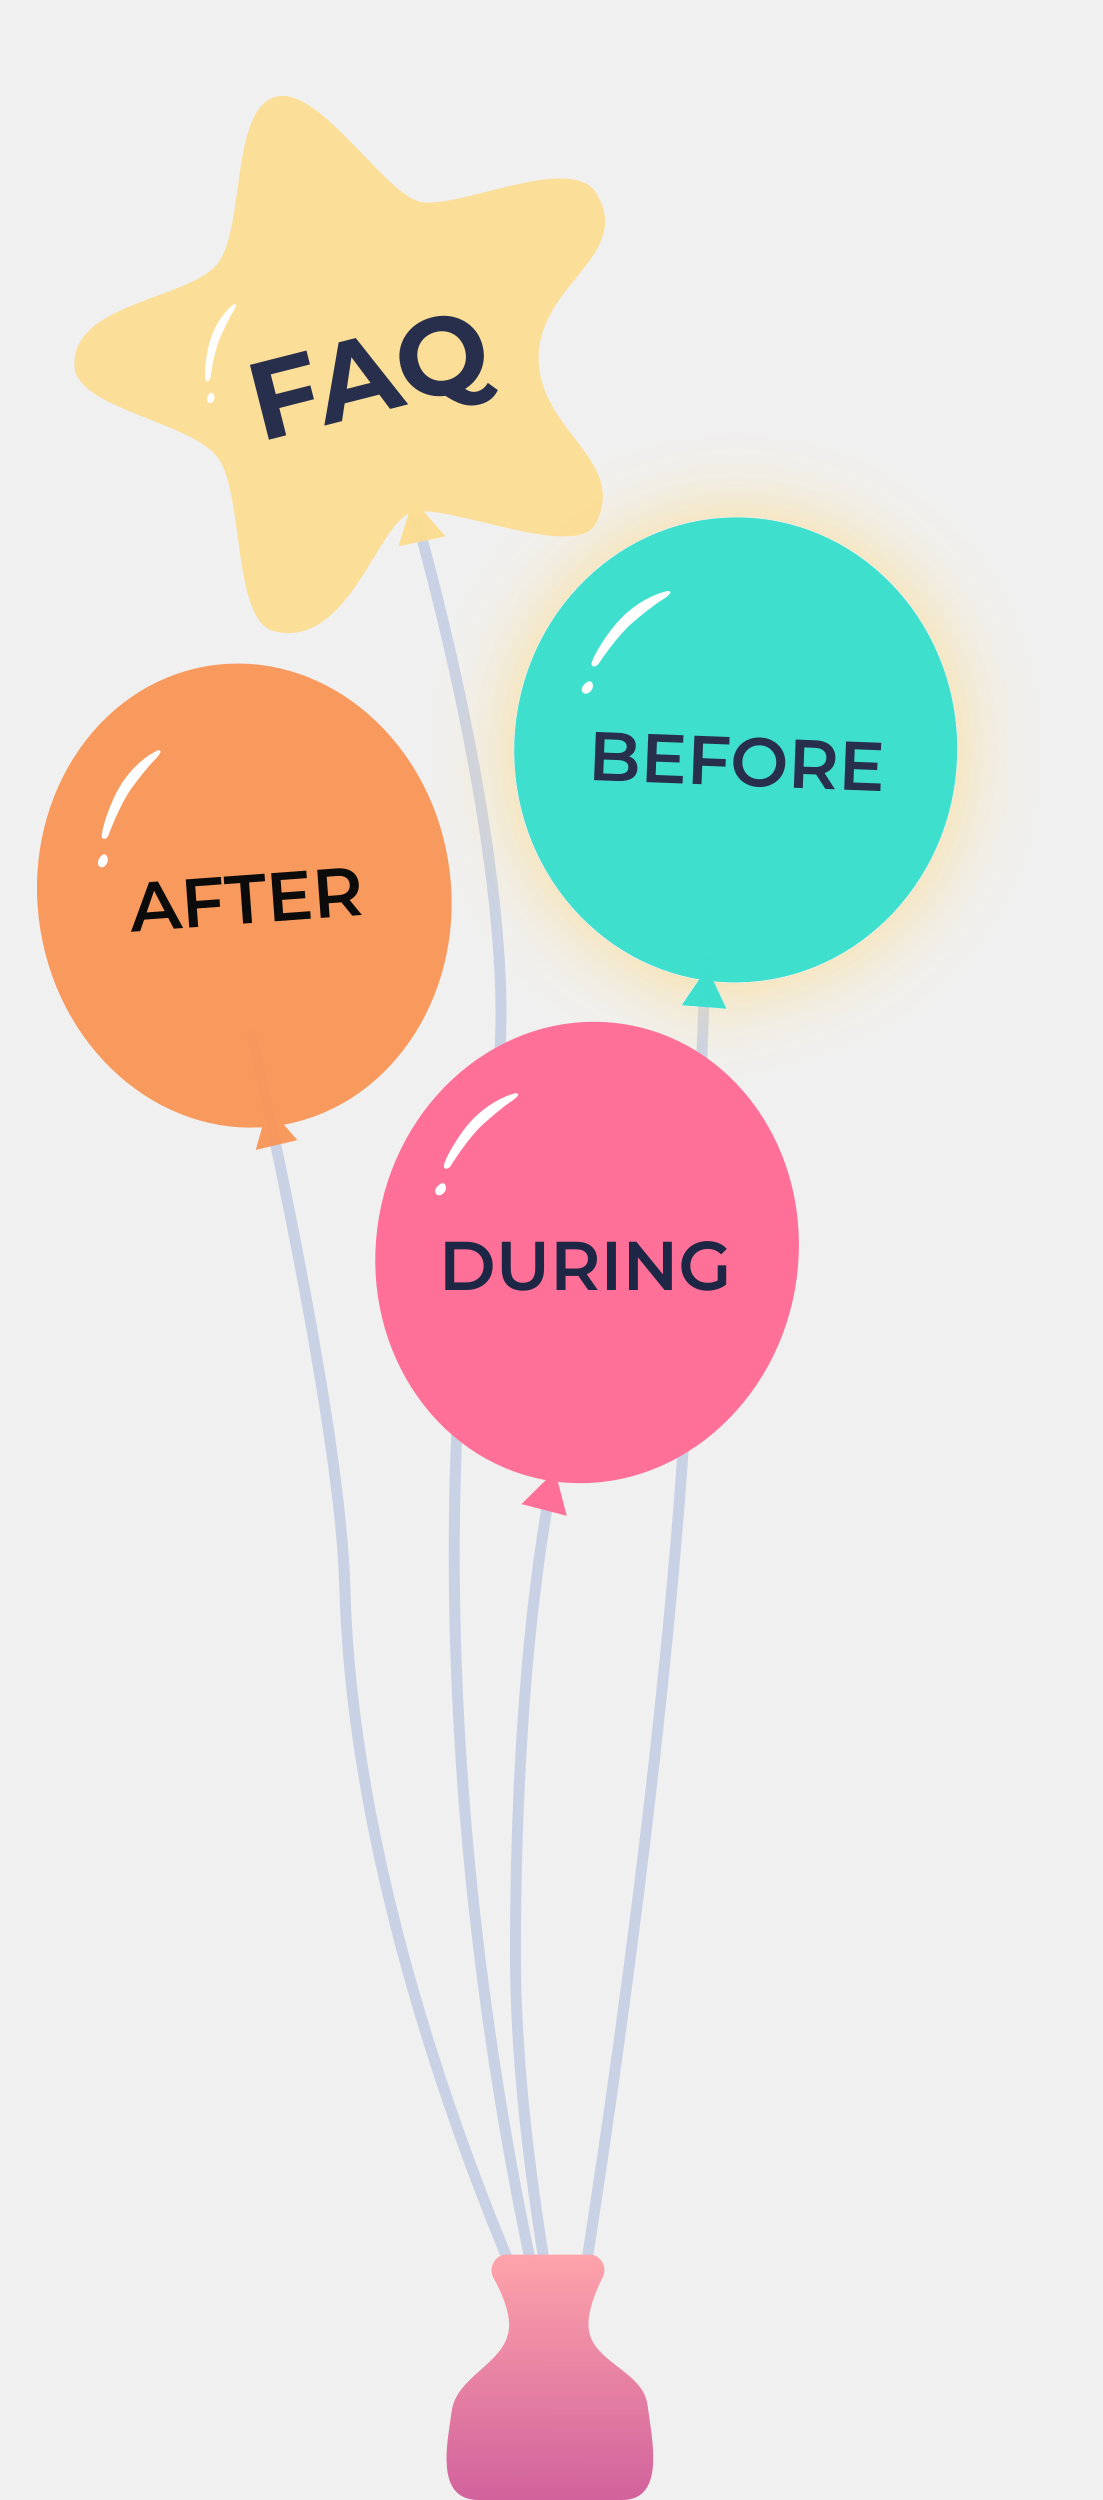
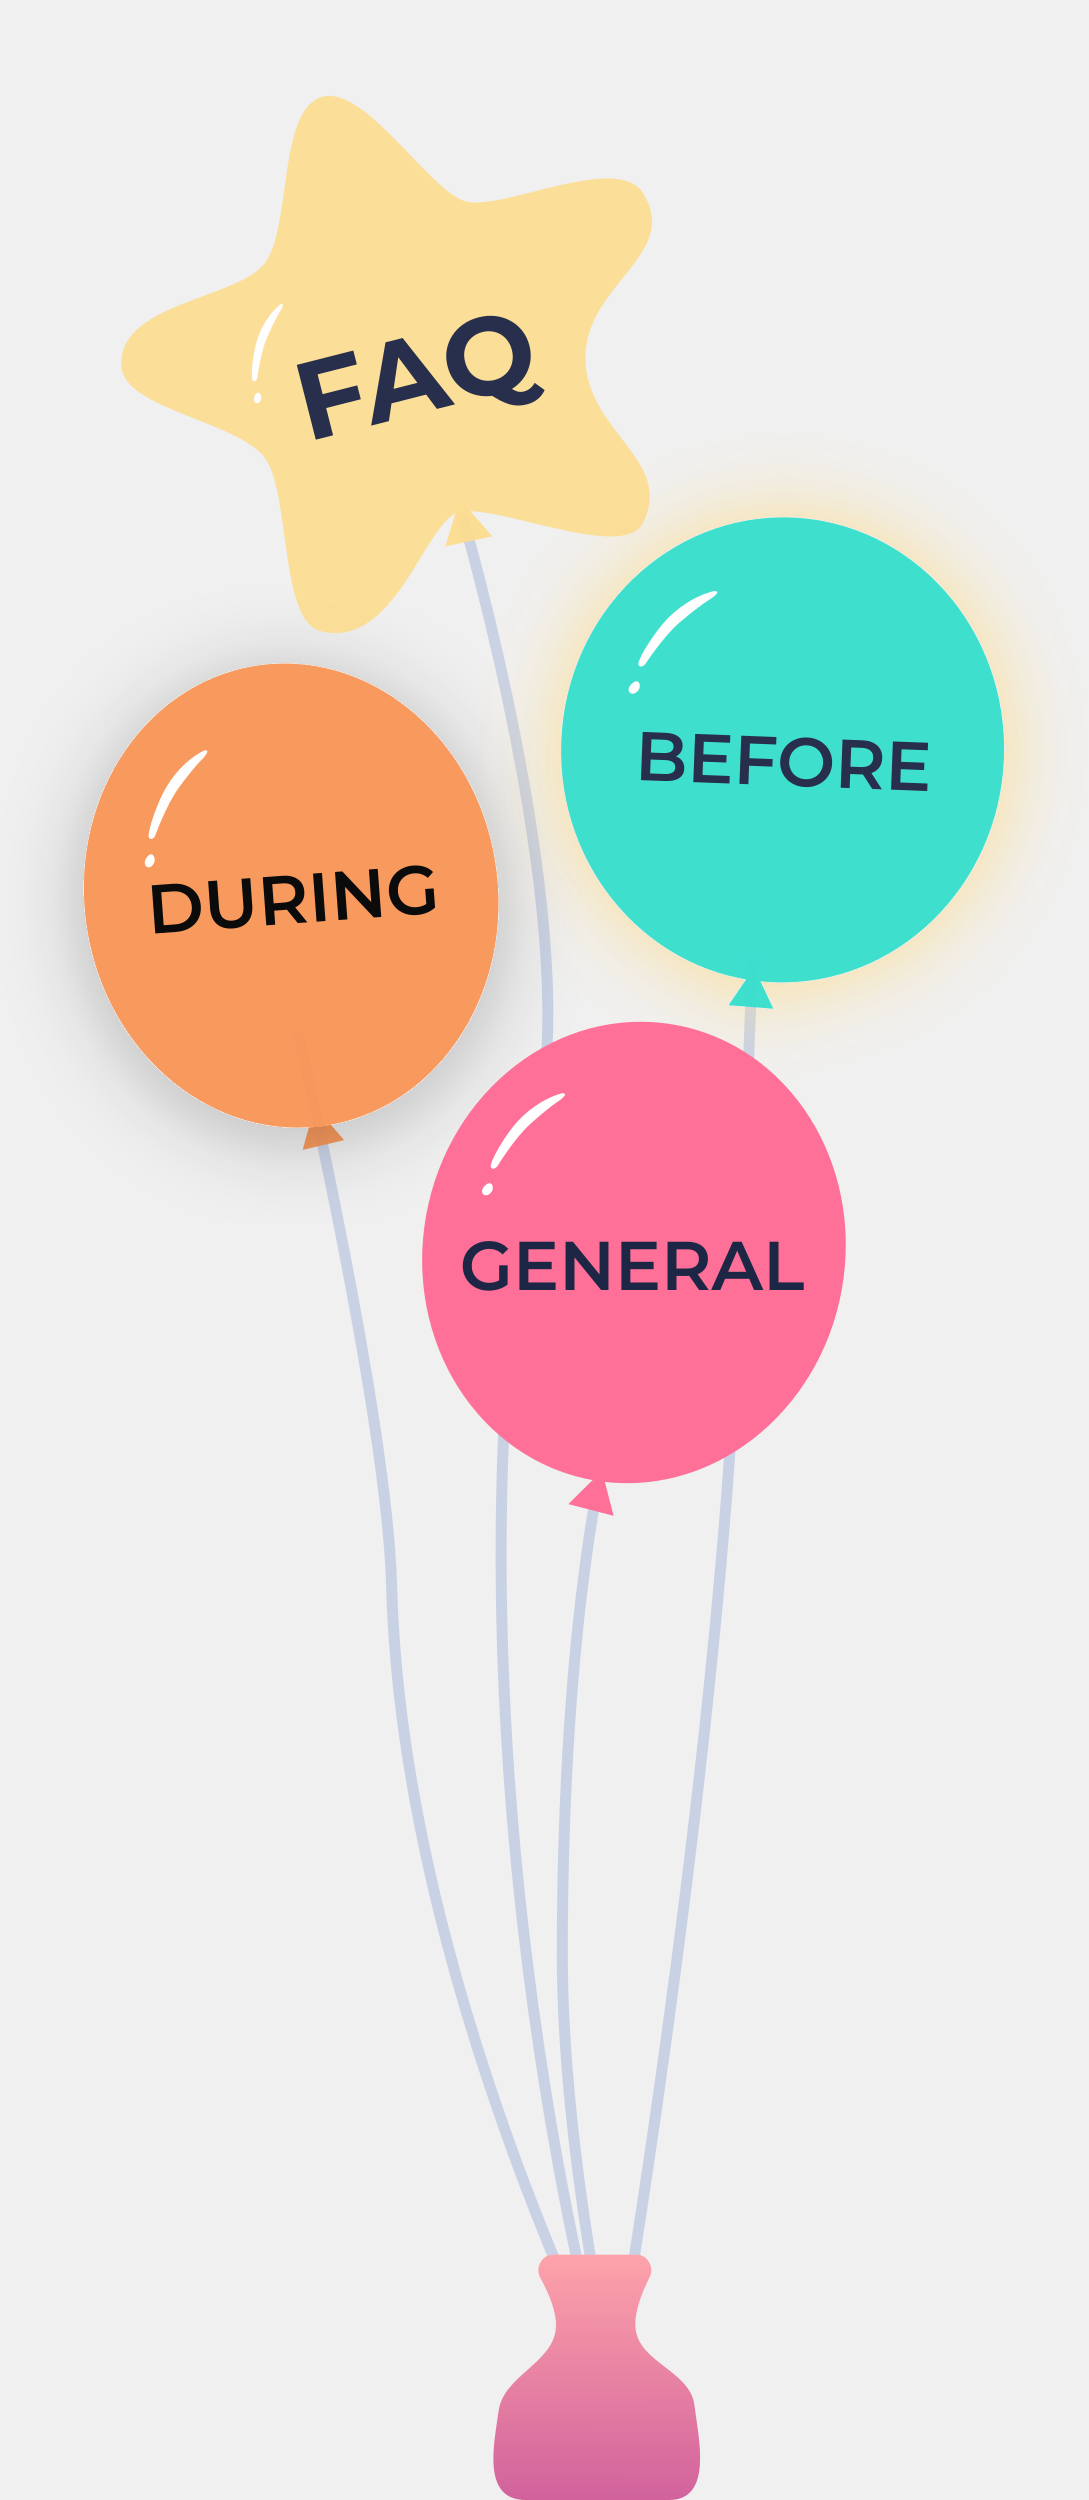
- <svg xmlns="http://www.w3.org/2000/svg" width="400" height="907" viewBox="0 0 400 907" fill="none">
-   <path d="M203.5 522.002C203.5 522.002 187 583.123 187 709.223C187 781.212 206 866.002 206 866.002" stroke="#C9D2E5" stroke-width="4" />
-   <path d="M91 374.003C91 374.003 123.466 514.148 125.081 575.406C128.817 717.148 205.788 867.522 205.788 867.522" stroke="#C9D2E5" stroke-width="4" />
-   <path d="M256 346.503C256 346.503 251.338 481.979 246.77 540.921C234.602 697.903 205.44 866.308 205.44 866.308" stroke="#C9D2E5" stroke-width="4" />
-   <path d="M151 188C151 188 192.529 330.145 179.081 401.065C137.081 622.558 201.081 857.08 201.081 857.08" stroke="#C9D2E5" stroke-width="4" />
+ <svg xmlns="http://www.w3.org/2000/svg" width="395" height="907" viewBox="0 0 395 907" fill="none">
+   <path d="M220.5 522.002C220.5 522.002 204 583.123 204 709.223C204 781.212 223 866.002 223 866.002" stroke="#C9D2E5" stroke-width="4" />
+   <path d="M108 374.003C108 374.003 140.466 514.148 142.081 575.406C145.817 717.148 222.788 867.522 222.788 867.522" stroke="#C9D2E5" stroke-width="4" />
+   <path d="M273 346.503C273 346.503 268.339 481.979 263.77 540.921C251.602 697.903 222.44 866.308 222.44 866.308" stroke="#C9D2E5" stroke-width="4" />
+   <path d="M168 188C168 188 209.529 330.145 196.081 401.065C154.081 622.558 218.081 857.08 218.081 857.08" stroke="#C9D2E5" stroke-width="4" />
  <g opacity="0.95">
-     <path d="M97.186 401.408L107.884 413.629L92.8 417.177L97.186 401.408Z" fill="#F99557" />
-     <ellipse rx="75.03" ry="84.338" transform="matrix(0.985818 -0.167815 0.161617 0.986853 88.6407 324.921)" fill="#F99557" />
-     <path d="M47.519 338.058L54.098 320.031L57.29 319.798L66.444 336.676L63.053 336.923L55.147 321.684L56.443 321.589L50.86 337.814L47.519 338.058ZM50.84 333.755L51.526 331.148L60.951 330.459L62.01 332.939L50.84 333.755ZM70.942 326.872L79.644 326.236L79.844 328.979L71.142 329.614L70.942 326.872ZM71.905 336.277L68.663 336.513L67.388 319.06L80.13 318.129L80.328 320.847L70.828 321.541L71.905 336.277ZM88.201 335.086L87.127 320.375L81.342 320.798L81.142 318.055L95.953 316.973L96.153 319.716L90.368 320.139L91.443 334.849L88.201 335.086ZM101.907 323.833L110.584 323.199L110.779 325.867L102.102 326.501L101.907 323.833ZM102.703 331.295L112.552 330.575L112.75 333.293L99.66 334.249L98.385 316.796L111.126 315.865L111.325 318.583L101.825 319.277L102.703 331.295ZM116.364 333.029L115.089 315.576L122.269 315.051C123.815 314.938 125.155 315.091 126.289 315.509C127.439 315.927 128.347 316.579 129.013 317.466C129.68 318.353 130.06 319.437 130.153 320.717C130.247 321.997 130.028 323.124 129.498 324.098C128.966 325.056 128.162 325.825 127.084 326.405C126.023 326.968 124.719 327.305 123.173 327.418L117.787 327.811L119.126 326.235L119.605 332.792L116.364 333.029ZM127.783 332.195L122.907 326.184L126.373 325.931L131.274 331.94L127.783 332.195ZM119.151 326.584L117.592 325.144L122.828 324.761C124.258 324.657 125.308 324.271 125.977 323.604C126.664 322.935 126.967 322.052 126.887 320.955C126.806 319.842 126.377 319.012 125.602 318.467C124.844 317.921 123.75 317.7 122.32 317.805L117.084 318.187L118.414 316.486L119.151 326.584Z" fill="black" />
-     <path d="M47.809 285.875C43.356 291.959 39.276 303.244 39.276 303.244C39.276 303.244 37.936 305.561 36.937 303.666C36.618 300.895 40.296 290.604 43.457 285.363C47.578 278.529 52.89 274.294 57.12 272.258C60.044 271.73 56.281 275.523 56.281 275.523C56.281 275.523 53.688 277.844 47.809 285.875Z" fill="white" />
-     <path d="M38.934 310.916C39.395 312.13 38.986 313.343 38.02 314.236C37.355 314.862 36.105 314.923 35.644 313.708C35.182 312.494 36.133 311.062 36.95 310.274C37.564 309.794 38.473 309.701 38.934 310.916Z" fill="white" />
+     <path d="M114.186 401.408L124.884 413.629L109.8 417.177L114.186 401.408Z" fill="#F99557" />
+     <g filter="url(#filter0_d_1072_187)">
+       <ellipse cx="75.03" cy="84.338" rx="75.03" ry="84.338" transform="matrix(0.985818 -0.167815 0.161617 0.986853 18.0444 254.282)" fill="#F99557" />
+     </g>
+     <path d="M56.335 338.656L55.06 321.202L62.69 320.645C64.585 320.507 66.274 320.751 67.757 321.378C69.24 322.005 70.427 322.937 71.32 324.176C72.213 325.414 72.723 326.914 72.852 328.676C72.979 330.421 72.692 331.98 71.99 333.351C71.287 334.706 70.247 335.801 68.871 336.637C67.495 337.473 65.86 337.96 63.965 338.098L56.335 338.656ZM59.376 335.676L63.615 335.367C64.928 335.271 66.04 334.939 66.951 334.371C67.879 333.802 68.567 333.05 69.017 332.114C69.484 331.178 69.673 330.111 69.586 328.915C69.497 327.701 69.154 326.673 68.558 325.831C67.977 324.971 67.187 324.327 66.186 323.899C65.202 323.469 64.054 323.303 62.74 323.399L58.502 323.708L59.376 335.676ZM84.458 336.852C82.064 337.027 80.137 336.491 78.675 335.244C77.23 333.996 76.415 332.1 76.229 329.557L75.51 319.709L78.751 319.472L79.462 329.196C79.593 330.991 80.07 332.268 80.894 333.027C81.735 333.784 82.862 334.111 84.275 334.008C85.688 333.905 86.747 333.418 87.452 332.548C88.157 331.677 88.444 330.344 88.313 328.549L87.603 318.825L90.794 318.592L91.514 328.441C91.699 330.984 91.16 332.979 89.895 334.425C88.647 335.869 86.835 336.679 84.458 336.852ZM96.609 335.714L95.334 318.26L102.515 317.736C104.06 317.623 105.4 317.776 106.534 318.194C107.684 318.612 108.592 319.264 109.258 320.151C109.925 321.038 110.305 322.122 110.398 323.402C110.492 324.682 110.273 325.809 109.743 326.783C109.211 327.741 108.407 328.51 107.33 329.09C106.268 329.652 104.964 329.99 103.418 330.103L98.032 330.496L99.371 328.92L99.85 335.477L96.609 335.714ZM108.028 334.88L103.152 328.869L106.618 328.616L111.519 334.625L108.028 334.88ZM99.397 329.269L97.837 327.828L103.073 327.446C104.503 327.342 105.553 326.956 106.222 326.288C106.909 325.62 107.212 324.737 107.132 323.64C107.051 322.526 106.622 321.697 105.847 321.152C105.089 320.606 103.995 320.385 102.565 320.49L97.329 320.872L98.659 319.171L99.397 329.269ZM114.846 334.382L113.571 316.928L116.813 316.691L118.088 334.145L114.846 334.382ZM122.808 333.8L121.533 316.347L124.201 316.152L136.129 328.791L134.807 328.888L133.826 315.449L137.042 315.214L138.317 332.667L135.649 332.862L123.722 320.222L125.043 320.126L126.025 333.565L122.808 333.8ZM151.165 331.979C149.802 332.079 148.531 331.955 147.353 331.606C146.19 331.24 145.155 330.689 144.249 329.953C143.342 329.2 142.616 328.292 142.07 327.229C141.525 326.166 141.204 324.986 141.11 323.69C141.015 322.393 141.16 321.18 141.546 320.048C141.931 318.917 142.518 317.922 143.308 317.062C144.113 316.185 145.073 315.488 146.188 314.972C147.302 314.439 148.541 314.123 149.904 314.024C151.383 313.915 152.731 314.059 153.946 314.455C155.178 314.85 156.235 315.483 157.118 316.354L155.219 318.498C154.488 317.866 153.711 317.422 152.891 317.164C152.085 316.889 151.209 316.786 150.261 316.855C149.347 316.922 148.51 317.133 147.751 317.49C146.991 317.846 146.349 318.319 145.824 318.909C145.299 319.499 144.906 320.179 144.644 320.95C144.4 321.72 144.31 322.554 144.376 323.451C144.44 324.332 144.649 325.136 145.003 325.862C145.374 326.587 145.862 327.211 146.469 327.735C147.074 328.243 147.77 328.618 148.556 328.861C149.343 329.105 150.201 329.192 151.132 329.124C151.997 329.061 152.818 328.867 153.596 328.543C154.39 328.201 155.129 327.679 155.813 326.977L157.835 329.261C156.974 330.059 155.951 330.694 154.766 331.165C153.595 331.618 152.395 331.89 151.165 331.979ZM154.737 329.061L154.26 322.529L157.327 322.305L157.835 329.261L154.737 329.061Z" fill="black" />
+     <path d="M64.81 285.875C60.356 291.959 56.276 303.244 56.276 303.244C56.276 303.244 54.936 305.561 53.937 303.666C53.618 300.895 57.297 290.604 60.457 285.363C64.578 278.529 69.89 274.294 74.121 272.258C77.045 271.73 73.281 275.523 73.281 275.523C73.281 275.523 70.688 277.844 64.81 285.875Z" fill="white" />
+     <path d="M55.934 310.916C56.396 312.13 55.986 313.343 55.02 314.236C54.355 314.862 53.105 314.923 52.644 313.708C52.182 312.494 53.133 311.062 53.95 310.274C54.564 309.794 55.473 309.701 55.934 310.916Z" fill="white" />
  </g>
-   <g opacity="0.95" filter="url(#filter0_d_0_1)">
-     <path d="M256.576 351.023L263.55 365.969L247.316 364.699L256.576 351.023Z" fill="#37DECD" />
-     <ellipse cx="266.921" cy="272.064" rx="80.354" ry="84.362" transform="rotate(2.17966 266.921 272.064)" fill="#37DECD" />
-     <path d="M215.522 283.03L216.188 265.542L224.382 265.854C226.48 265.934 228.063 266.411 229.131 267.286C230.199 268.144 230.707 269.264 230.654 270.646C230.619 271.579 230.372 272.37 229.913 273.02C229.456 273.653 228.853 274.139 228.107 274.477C227.377 274.8 226.588 274.945 225.738 274.912L226.222 274.03C227.205 274.068 228.081 274.284 228.849 274.681C229.619 275.06 230.215 275.6 230.639 276.3C231.079 277 231.28 277.859 231.242 278.875C231.185 280.373 230.566 281.517 229.385 282.306C228.204 283.095 226.481 283.447 224.216 283.361L215.522 283.03ZM218.867 280.605L224.113 280.805C225.329 280.851 226.269 280.687 226.934 280.312C227.599 279.937 227.948 279.308 227.981 278.425C228.014 277.559 227.714 276.914 227.079 276.49C226.446 276.048 225.521 275.805 224.305 275.758L218.809 275.549L218.905 273.026L223.752 273.211C224.884 273.254 225.758 273.087 226.373 272.71C227.004 272.334 227.335 271.746 227.365 270.946C227.396 270.13 227.111 269.511 226.51 269.088C225.926 268.665 225.068 268.432 223.935 268.389L219.338 268.214L218.867 280.605ZM237.914 273.65L246.607 273.98L246.506 276.653L237.812 276.323L237.914 273.65ZM237.878 281.154L247.746 281.529L247.643 284.252L234.527 283.753L235.193 266.266L247.958 266.752L247.855 269.475L238.337 269.112L237.878 281.154ZM254.595 275.06L263.314 275.392L263.209 278.14L254.491 277.808L254.595 275.06ZM254.511 284.514L251.263 284.39L251.929 266.903L264.694 267.389L264.591 270.112L255.073 269.749L254.511 284.514ZM275.159 285.55C273.793 285.498 272.544 285.225 271.412 284.732C270.28 284.238 269.305 283.576 268.486 282.744C267.667 281.895 267.046 280.921 266.62 279.821C266.196 278.704 266.008 277.496 266.058 276.197C266.107 274.898 266.386 273.716 266.893 272.651C267.402 271.57 268.096 270.645 268.975 269.878C269.856 269.094 270.879 268.5 272.045 268.094C273.212 267.688 274.469 267.51 275.818 267.562C277.184 267.614 278.425 267.886 279.54 268.379C280.672 268.872 281.647 269.543 282.466 270.392C283.285 271.223 283.906 272.198 284.331 273.315C284.756 274.415 284.944 275.615 284.894 276.914C284.845 278.213 284.566 279.403 284.058 280.484C283.55 281.566 282.856 282.49 281.976 283.257C281.096 284.024 280.073 284.611 278.907 285.017C277.757 285.423 276.508 285.601 275.159 285.55ZM275.242 282.701C276.125 282.734 276.947 282.616 277.708 282.344C278.468 282.073 279.134 281.673 279.705 281.144C280.276 280.599 280.725 279.966 281.053 279.244C281.398 278.507 281.587 277.688 281.622 276.789C281.656 275.89 281.529 275.068 281.24 274.323C280.969 273.562 280.569 272.896 280.04 272.326C279.512 271.739 278.879 271.281 278.141 270.953C277.403 270.624 276.593 270.443 275.71 270.41C274.827 270.376 274.006 270.495 273.245 270.766C272.5 271.038 271.834 271.446 271.247 271.991C270.676 272.52 270.218 273.153 269.873 273.89C269.546 274.612 269.365 275.422 269.331 276.321C269.297 277.204 269.416 278.026 269.687 278.787C269.975 279.548 270.383 280.223 270.911 280.81C271.44 281.38 272.073 281.83 272.811 282.158C273.549 282.486 274.359 282.667 275.242 282.701ZM288.004 285.788L288.669 268.301L295.864 268.575C297.413 268.634 298.728 268.934 299.808 269.476C300.905 270.018 301.735 270.766 302.299 271.722C302.863 272.677 303.121 273.796 303.072 275.079C303.023 276.361 302.681 277.457 302.046 278.367C301.412 279.26 300.527 279.935 299.392 280.393C298.275 280.834 296.942 281.025 295.393 280.966L289.997 280.761L291.502 279.342L291.252 285.912L288.004 285.788ZM299.446 286.224L295.265 279.71L298.738 279.842L302.943 286.357L299.446 286.224ZM291.488 279.691L290.098 278.087L295.345 278.287C296.777 278.342 297.863 278.074 298.602 277.485C299.359 276.897 299.758 276.053 299.799 274.954C299.842 273.838 299.508 272.967 298.798 272.339C298.105 271.712 297.042 271.372 295.61 271.317L290.364 271.118L291.873 269.574L291.488 279.691ZM309.664 276.38L318.357 276.711L318.255 279.384L309.562 279.053L309.664 276.38ZM309.628 283.884L319.496 284.26L319.392 286.983L306.277 286.484L306.942 268.997L319.708 269.482L319.604 272.205L310.086 271.843L309.628 283.884Z" fill="#1D2644" />
-     <path d="M229.626 225.771C223.726 230.787 217.085 240.968 217.085 240.968C217.085 240.968 215.205 242.953 214.587 240.89C214.858 238.114 220.871 228.821 225.257 224.358C230.976 218.539 237.36 215.511 242.154 214.406C245.277 214.502 240.583 217.423 240.583 217.423C240.583 217.423 237.413 219.149 229.626 225.771Z" fill="white" />
-     <path d="M215.074 248.398C215.286 249.682 214.602 250.783 213.414 251.454C212.595 251.926 211.295 251.724 211.083 250.44C210.871 249.156 212.159 247.955 213.171 247.355C213.906 247.015 214.862 247.114 215.074 248.398Z" fill="white" />
+   <g opacity="0.95" filter="url(#filter1_d_1072_187)">
+     <path d="M273.576 351.023L280.55 365.969L264.316 364.699L273.576 351.023Z" fill="#37DECD" />
+     <ellipse cx="283.921" cy="272.064" rx="80.354" ry="84.362" transform="rotate(2.17966 283.921 272.064)" fill="#37DECD" />
+     <path d="M232.522 283.03L233.188 265.542L241.382 265.854C243.48 265.934 245.063 266.411 246.131 267.286C247.199 268.144 247.707 269.264 247.654 270.646C247.619 271.579 247.372 272.37 246.913 273.02C246.455 273.653 245.853 274.139 245.106 274.477C244.377 274.8 243.588 274.945 242.738 274.912L243.222 274.03C244.205 274.068 245.08 274.284 245.849 274.681C246.619 275.06 247.215 275.6 247.639 276.3C248.079 277 248.28 277.859 248.241 278.875C248.184 280.373 247.565 281.517 246.385 282.306C245.204 283.095 243.481 283.447 241.216 283.361L232.522 283.03ZM235.867 280.605L241.113 280.805C242.329 280.851 243.269 280.687 243.934 280.312C244.598 279.937 244.948 279.308 244.981 278.425C245.014 277.559 244.714 276.914 244.079 276.49C243.446 276.048 242.521 275.805 241.305 275.758L235.809 275.549L235.905 273.026L240.751 273.211C241.884 273.254 242.758 273.087 243.372 272.71C244.004 272.334 244.335 271.746 244.365 270.946C244.396 270.13 244.111 269.511 243.51 269.088C242.926 268.665 242.068 268.432 240.935 268.389L236.338 268.214L235.867 280.605ZM254.914 273.65L263.607 273.98L263.506 276.653L254.812 276.323L254.914 273.65ZM254.878 281.154L264.746 281.529L264.642 284.252L251.527 283.753L252.192 266.266L264.958 266.752L264.855 269.475L255.336 269.112L254.878 281.154ZM271.595 275.06L280.314 275.392L280.209 278.14L271.49 277.808L271.595 275.06ZM271.51 284.514L268.263 284.39L268.928 266.903L281.694 267.389L281.59 270.112L272.072 269.749L271.51 284.514ZM292.159 285.55C290.793 285.498 289.544 285.225 288.412 284.732C287.28 284.238 286.304 283.576 285.486 282.744C284.667 281.895 284.045 280.921 283.62 279.821C283.196 278.704 283.008 277.496 283.058 276.197C283.107 274.898 283.386 273.716 283.893 272.651C284.401 271.57 285.095 270.645 285.975 269.878C286.856 269.094 287.879 268.5 289.045 268.094C290.212 267.688 291.469 267.51 292.818 267.562C294.184 267.614 295.424 267.886 296.54 268.379C297.672 268.872 298.647 269.543 299.465 270.392C300.284 271.223 300.906 272.198 301.331 273.315C301.756 274.415 301.944 275.615 301.894 276.914C301.845 278.213 301.566 279.403 301.058 280.484C300.55 281.566 299.856 282.49 298.976 283.257C298.096 284.024 297.073 284.611 295.907 285.017C294.757 285.423 293.508 285.601 292.159 285.55ZM292.242 282.701C293.125 282.734 293.947 282.616 294.707 282.344C295.468 282.073 296.134 281.673 296.704 281.144C297.276 280.599 297.725 279.966 298.053 279.244C298.398 278.507 298.587 277.688 298.622 276.789C298.656 275.89 298.529 275.068 298.24 274.323C297.969 273.562 297.569 272.896 297.04 272.326C296.512 271.739 295.879 271.281 295.141 270.953C294.403 270.624 293.593 270.443 292.71 270.41C291.827 270.376 291.005 270.495 290.245 270.766C289.5 271.038 288.834 271.446 288.246 271.991C287.676 272.52 287.218 273.153 286.873 273.89C286.546 274.612 286.365 275.422 286.33 276.321C286.297 277.204 286.416 278.026 286.687 278.787C286.975 279.548 287.383 280.223 287.911 280.81C288.44 281.38 289.073 281.83 289.811 282.158C290.549 282.486 291.359 282.667 292.242 282.701ZM305.004 285.788L305.669 268.301L312.864 268.575C314.413 268.634 315.728 268.934 316.808 269.476C317.905 270.018 318.735 270.766 319.299 271.722C319.863 272.677 320.121 273.796 320.072 275.079C320.023 276.361 319.681 277.457 319.046 278.367C318.412 279.26 317.527 279.935 316.392 280.393C315.275 280.834 313.941 281.025 312.393 280.966L306.996 280.761L308.501 279.342L308.251 285.912L305.004 285.788ZM316.445 286.224L312.265 279.71L315.738 279.842L319.943 286.357L316.445 286.224ZM308.488 279.691L307.098 278.087L312.344 278.287C313.777 278.342 314.863 278.074 315.602 277.485C316.358 276.897 316.758 276.053 316.799 274.954C316.842 273.838 316.508 272.967 315.798 272.339C315.105 271.712 314.042 271.372 312.61 271.317L307.363 271.118L308.873 269.574L308.488 279.691ZM326.663 276.38L335.357 276.711L335.255 279.384L326.562 279.053L326.663 276.38ZM326.628 283.884L336.496 284.26L336.392 286.983L323.277 286.484L323.942 268.997L336.708 269.482L336.604 272.205L327.086 271.843L326.628 283.884Z" fill="#1D2644" />
+     <path d="M246.626 225.771C240.726 230.787 234.085 240.968 234.085 240.968C234.085 240.968 232.205 242.953 231.587 240.89C231.858 238.114 237.871 228.821 242.257 224.358C247.976 218.539 254.36 215.511 259.154 214.406C262.277 214.502 257.583 217.423 257.583 217.423C257.583 217.423 254.413 219.149 246.626 225.771Z" fill="white" />
+     <path d="M232.074 248.398C232.286 249.682 231.602 250.783 230.415 251.454C229.595 251.926 228.295 251.724 228.083 250.44C227.872 249.156 229.159 247.955 230.171 247.355C230.906 247.015 231.862 247.114 232.074 248.398Z" fill="white" />
  </g>
  <g opacity="0.95">
-     <path d="M149.849 181.078L161.612 194.611L144.554 198.21L149.849 181.078Z" fill="#FCDC8F" />
-     <path opacity="0.95" d="M99.475 35.259C115.054 30.048 138.731 69.346 151.896 73.059C165.061 76.772 207.112 55.06 216.341 70.122C230.088 92.56 195.181 103.079 195.396 130.059C195.608 156.596 227.869 167.016 216.193 189.826C208.907 204.06 160.944 181.674 148.896 186.055C136.848 190.436 126.055 235.965 99.236 228.944C84.396 225.059 88.452 180.023 79.396 166.559C70.34 153.095 28.556 148.559 27.101 133.416C24.807 109.559 70.04 108.678 79.396 95.059C88.752 81.44 83.896 40.469 99.475 35.259Z" fill="#FCDC8F" />
-     <path d="M99.588 143.117L112.614 139.809L113.894 144.849L100.868 148.157L99.588 143.117ZM103.844 157.925L97.564 159.52L90.671 132.382L111.18 127.173L112.46 132.213L98.232 135.827L103.844 157.925ZM117.66 154.416L122.863 124.206L129.066 122.63L148.093 146.687L141.503 148.361L125.492 126.922L127.974 126.292L124.095 152.782L117.66 154.416ZM122.231 147.065L122.686 141.873L136.643 138.328L139.56 142.663L122.231 147.065ZM163.791 143.195C161.672 143.733 159.606 143.886 157.594 143.655C155.607 143.416 153.781 142.835 152.116 141.909C150.476 140.978 149.064 139.754 147.882 138.239C146.725 136.717 145.89 134.948 145.378 132.932C144.866 130.916 144.755 128.963 145.046 127.073C145.362 125.177 146.031 123.425 147.054 121.817C148.076 120.209 149.403 118.827 151.035 117.67C152.667 116.512 154.543 115.664 156.662 115.126C158.807 114.581 160.86 114.431 162.821 114.676C164.807 114.914 166.621 115.499 168.26 116.431C169.919 117.33 171.34 118.538 172.523 120.053C173.706 121.569 174.557 123.347 175.075 125.389C175.587 127.405 175.688 129.374 175.379 131.296C175.062 133.192 174.393 134.944 173.371 136.552C172.368 138.128 171.05 139.494 169.418 140.651C167.812 141.802 165.936 142.65 163.791 143.195ZM174.137 146.717C173.077 146.986 172.039 147.125 171.024 147.136C170.034 147.139 169.009 147.001 167.947 146.72C166.911 146.433 165.778 145.978 164.546 145.355C163.341 144.726 161.993 143.913 160.501 142.916L166.669 139.575C167.609 140.354 168.449 140.953 169.188 141.37C169.927 141.788 170.597 142.044 171.199 142.139C171.827 142.227 172.451 142.192 173.071 142.035C174.725 141.615 176.028 140.568 176.979 138.896L180.617 141.521C179.347 144.21 177.186 145.942 174.137 146.717ZM162.432 137.845C163.647 137.536 164.706 137.047 165.609 136.378C166.538 135.701 167.291 134.877 167.87 133.905C168.448 132.933 168.81 131.864 168.954 130.699C169.118 129.502 169.039 128.27 168.717 127.004C168.389 125.712 167.871 124.592 167.162 123.643C166.479 122.689 165.652 121.922 164.68 121.344C163.707 120.765 162.652 120.401 161.513 120.25C160.4 120.092 159.236 120.168 158.021 120.476C156.806 120.785 155.734 121.277 154.806 121.953C153.877 122.629 153.123 123.453 152.545 124.426C151.992 125.392 151.631 126.46 151.461 127.631C151.316 128.796 151.408 130.025 151.736 131.317C152.058 132.583 152.563 133.707 153.253 134.687C153.961 135.635 154.789 136.402 155.735 136.987C156.707 137.565 157.763 137.93 158.902 138.081C160.041 138.232 161.218 138.153 162.432 137.845Z" fill="#1D2644" />
-     <path d="M79.87 122.499C77.502 127.923 76.34 137.191 76.34 137.191C76.34 137.191 75.714 139.189 74.607 137.953C73.871 135.928 74.898 127.485 76.415 122.94C78.394 117.015 81.753 112.819 84.663 110.483C86.83 109.531 84.591 113.1 84.591 113.1C84.591 113.1 82.996 115.339 79.87 122.499Z" fill="white" />
-     <path d="M77.431 143.03C78.002 143.856 77.899 144.847 77.31 145.702C76.907 146.299 75.951 146.582 75.38 145.756C74.809 144.93 75.291 143.672 75.784 142.923C76.173 142.446 76.86 142.203 77.431 143.03Z" fill="white" />
+     <path d="M166.849 181.078L178.612 194.611L161.554 198.21L166.849 181.078Z" fill="#FCDC8F" />
+     <path opacity="0.95" d="M116.475 35.259C132.054 30.048 155.731 69.346 168.896 73.059C182.061 76.772 224.112 55.06 233.34 70.122C247.088 92.56 212.181 103.079 212.396 130.059C212.608 156.596 244.869 167.016 233.193 189.826C225.906 204.06 177.944 181.674 165.896 186.055C153.848 190.436 143.055 235.965 116.236 228.944C101.396 225.059 105.452 180.023 96.396 166.559C87.34 153.095 45.556 148.559 44.1 133.416C41.807 109.559 87.04 108.678 96.396 95.059C105.752 81.44 100.896 40.469 116.475 35.259Z" fill="#FCDC8F" />
+     <path d="M116.588 143.117L129.614 139.809L130.894 144.849L117.868 148.157L116.588 143.117ZM120.844 157.925L114.564 159.52L107.671 132.382L128.18 127.173L129.46 132.213L115.232 135.827L120.844 157.925ZM134.66 154.416L139.863 124.206L146.066 122.63L165.093 146.687L158.503 148.361L142.492 126.922L144.974 126.292L141.095 152.782L134.66 154.416ZM139.231 147.065L139.686 141.873L153.643 138.328L156.56 142.663L139.231 147.065ZM180.791 143.195C178.672 143.733 176.606 143.886 174.594 143.655C172.607 143.416 170.781 142.835 169.116 141.909C167.476 140.978 166.064 139.754 164.882 138.239C163.725 136.717 162.89 134.948 162.378 132.932C161.866 130.916 161.755 128.963 162.046 127.073C162.362 125.177 163.031 123.425 164.054 121.817C165.076 120.209 166.403 118.827 168.035 117.67C169.667 116.512 171.543 115.664 173.662 115.126C175.807 114.581 177.86 114.431 179.821 114.676C181.807 114.914 183.621 115.499 185.26 116.431C186.919 117.33 188.34 118.538 189.523 120.053C190.706 121.569 191.557 123.347 192.075 125.389C192.587 127.405 192.688 129.374 192.379 131.296C192.062 133.192 191.393 134.944 190.371 136.552C189.368 138.128 188.05 139.494 186.418 140.651C184.812 141.802 182.936 142.65 180.791 143.195ZM191.137 146.717C190.077 146.986 189.039 147.125 188.024 147.136C187.034 147.139 186.009 147.001 184.947 146.72C183.911 146.433 182.778 145.978 181.546 145.355C180.341 144.726 178.993 143.913 177.501 142.916L183.669 139.575C184.609 140.354 185.449 140.953 186.188 141.37C186.927 141.788 187.597 142.044 188.199 142.139C188.827 142.227 189.451 142.192 190.071 142.035C191.725 141.615 193.028 140.568 193.979 138.896L197.617 141.521C196.347 144.21 194.186 145.942 191.137 146.717ZM179.432 137.845C180.647 137.536 181.706 137.047 182.609 136.378C183.538 135.701 184.291 134.877 184.87 133.905C185.448 132.933 185.81 131.864 185.954 130.699C186.118 129.502 186.039 128.27 185.717 127.004C185.389 125.712 184.871 124.592 184.162 123.643C183.479 122.689 182.652 121.922 181.68 121.344C180.707 120.765 179.652 120.401 178.513 120.25C177.4 120.092 176.236 120.168 175.021 120.476C173.806 120.785 172.734 121.277 171.806 121.953C170.877 122.629 170.123 123.453 169.545 124.426C168.992 125.392 168.631 126.46 168.461 127.631C168.316 128.796 168.408 130.025 168.736 131.317C169.058 132.583 169.563 133.707 170.253 134.687C170.961 135.635 171.789 136.402 172.735 136.987C173.707 137.565 174.763 137.93 175.902 138.081C177.041 138.232 178.218 138.153 179.432 137.845Z" fill="#1D2644" />
+     <path d="M96.87 122.499C94.502 127.923 93.34 137.191 93.34 137.191C93.34 137.191 92.714 139.189 91.607 137.953C90.871 135.928 91.898 127.485 93.415 122.94C95.394 117.015 98.753 112.819 101.663 110.483C103.83 109.531 101.591 113.1 101.591 113.1C101.591 113.1 99.996 115.339 96.87 122.499Z" fill="white" />
+     <path d="M94.431 143.03C95.002 143.856 94.899 144.847 94.31 145.702C93.907 146.299 92.951 146.582 92.38 145.756C91.809 144.93 92.291 143.672 92.784 142.923C93.173 142.446 93.86 142.203 94.431 143.03Z" fill="white" />
  </g>
-   <path d="M201.392 533.628L205.622 549.944L189.183 545.687L201.392 533.628Z" fill="#FE7098" />
-   <ellipse rx="76.618" ry="83.903" transform="matrix(0.992747 0.120221 -0.130361 0.991467 213 454.401)" fill="#FE7098" />
-   <path d="M175.117 408.034C169.538 413.09 163.427 423.154 163.427 423.154C163.427 423.154 161.664 425.139 160.982 423.171C161.144 420.484 166.675 411.298 170.796 406.832C176.168 401.009 182.295 397.853 186.939 396.611C189.994 396.59 185.516 399.579 185.516 399.579C185.516 399.579 182.482 401.361 175.117 408.034Z" fill="white" />
-   <path d="M161.738 430.396C161.993 431.627 161.365 432.714 160.23 433.404C159.446 433.891 158.168 433.743 157.914 432.512C157.659 431.281 158.873 430.075 159.839 429.46C160.545 429.104 161.483 429.165 161.738 430.396Z" fill="white" />
-   <path d="M161.55 468.007V450.507H169.2C171.1 450.507 172.766 450.874 174.2 451.607C175.633 452.34 176.75 453.357 177.55 454.657C178.35 455.957 178.75 457.49 178.75 459.257C178.75 461.007 178.35 462.54 177.55 463.857C176.75 465.157 175.633 466.174 174.2 466.907C172.766 467.64 171.1 468.007 169.2 468.007H161.55ZM164.8 465.257H169.05C170.366 465.257 171.5 465.007 172.45 464.507C173.416 464.007 174.158 463.307 174.675 462.407C175.208 461.507 175.475 460.457 175.475 459.257C175.475 458.04 175.208 456.99 174.675 456.107C174.158 455.207 173.416 454.507 172.45 454.007C171.5 453.507 170.366 453.257 169.05 453.257H164.8V465.257ZM189.729 468.257C187.329 468.257 185.446 467.582 184.079 466.232C182.729 464.882 182.054 462.932 182.054 460.382V450.507H185.304V460.257C185.304 462.057 185.687 463.365 186.454 464.182C187.237 464.999 188.337 465.407 189.754 465.407C191.171 465.407 192.262 464.999 193.029 464.182C193.796 463.365 194.179 462.057 194.179 460.257V450.507H197.379V460.382C197.379 462.932 196.696 464.882 195.329 466.232C193.979 467.582 192.112 468.257 189.729 468.257ZM201.931 468.007V450.507H209.131C210.681 450.507 212.006 450.757 213.106 451.257C214.222 451.757 215.081 452.474 215.681 453.407C216.281 454.34 216.581 455.449 216.581 456.732C216.581 458.015 216.281 459.124 215.681 460.057C215.081 460.974 214.222 461.682 213.106 462.182C212.006 462.665 210.681 462.907 209.131 462.907H203.731L205.181 461.432V468.007H201.931ZM213.381 468.007L208.956 461.657H212.431L216.881 468.007H213.381ZM205.181 461.782L203.731 460.232H208.981C210.414 460.232 211.489 459.924 212.206 459.307C212.939 458.69 213.306 457.832 213.306 456.732C213.306 455.615 212.939 454.757 212.206 454.157C211.489 453.557 210.414 453.257 208.981 453.257H203.731L205.181 451.657V461.782ZM220.217 468.007V450.507H223.467V468.007H220.217ZM228.2 468.007V450.507H230.875L241.85 463.982H240.525V450.507H243.75V468.007H241.075L230.1 454.532H231.425V468.007H228.2ZM256.614 468.257C255.248 468.257 253.989 468.04 252.839 467.607C251.706 467.157 250.714 466.532 249.864 465.732C249.014 464.915 248.356 463.957 247.889 462.857C247.423 461.757 247.189 460.557 247.189 459.257C247.189 457.957 247.423 456.757 247.889 455.657C248.356 454.557 249.014 453.607 249.864 452.807C250.731 451.99 251.739 451.365 252.889 450.932C254.039 450.482 255.298 450.257 256.664 450.257C258.148 450.257 259.481 450.499 260.664 450.982C261.864 451.465 262.873 452.174 263.689 453.107L261.639 455.107C260.956 454.424 260.214 453.924 259.414 453.607C258.631 453.274 257.764 453.107 256.814 453.107C255.898 453.107 255.048 453.257 254.264 453.557C253.481 453.857 252.806 454.282 252.239 454.832C251.673 455.382 251.231 456.032 250.914 456.782C250.614 457.532 250.464 458.357 250.464 459.257C250.464 460.14 250.614 460.957 250.914 461.707C251.231 462.457 251.673 463.115 252.239 463.682C252.806 464.232 253.473 464.657 254.239 464.957C255.006 465.257 255.856 465.407 256.789 465.407C257.656 465.407 258.489 465.274 259.289 465.007C260.106 464.724 260.881 464.257 261.614 463.607L263.464 466.032C262.548 466.765 261.481 467.324 260.264 467.707C259.064 468.074 257.848 468.257 256.614 468.257ZM260.389 465.607V459.057H263.464V466.032L260.389 465.607Z" fill="#1D2644" />
-   <path d="M213.979 818H183.649C179.54 818 177.032 822.798 179.02 826.394C182.01 831.8 185.074 838.843 184.678 844.474C183.771 857.368 165.65 861.819 163.892 874.677C162.289 886.398 157.572 907 173.708 907H225.694C241.83 907 236.4 884.416 234.951 872.687C233.376 859.935 214.557 857.249 213.547 844.474C213.097 838.782 215.95 831.585 218.694 826.132C220.493 822.557 217.98 818 213.979 818Z" fill="url(#paint0_linear_0_1)" />
+   <path d="M218.392 533.628L222.622 549.944L206.183 545.687L218.392 533.628Z" fill="#FE7098" />
+   <ellipse cx="76.618" cy="83.903" rx="76.618" ry="83.903" transform="matrix(0.992747 0.120221 -0.130361 0.991467 164.875 362.003)" fill="#FE7098" />
+   <path d="M192.117 408.034C186.538 413.09 180.427 423.154 180.427 423.154C180.427 423.154 178.663 425.139 177.982 423.171C178.144 420.484 183.674 411.298 187.795 406.832C193.168 401.009 199.294 397.853 203.938 396.611C206.994 396.59 202.515 399.579 202.515 399.579C202.515 399.579 199.481 401.361 192.117 408.034Z" fill="white" />
+   <path d="M178.737 430.396C178.992 431.627 178.365 432.714 177.229 433.404C176.446 433.891 175.168 433.743 174.913 432.512C174.658 431.281 175.872 430.075 176.839 429.46C177.545 429.104 178.483 429.165 178.737 430.396Z" fill="white" />
+   <path d="M177.313 468.257C175.947 468.257 174.688 468.04 173.538 467.607C172.405 467.157 171.413 466.532 170.563 465.732C169.713 464.915 169.055 463.957 168.588 462.857C168.122 461.757 167.888 460.557 167.888 459.257C167.888 457.957 168.122 456.757 168.588 455.657C169.055 454.557 169.713 453.607 170.563 452.807C171.43 451.99 172.438 451.365 173.588 450.932C174.738 450.482 175.997 450.257 177.363 450.257C178.847 450.257 180.18 450.499 181.363 450.982C182.563 451.465 183.572 452.174 184.388 453.107L182.338 455.107C181.655 454.424 180.913 453.924 180.113 453.607C179.33 453.274 178.463 453.107 177.513 453.107C176.597 453.107 175.747 453.257 174.963 453.557C174.18 453.857 173.505 454.282 172.938 454.832C172.372 455.382 171.93 456.032 171.613 456.782C171.313 457.532 171.163 458.357 171.163 459.257C171.163 460.14 171.313 460.957 171.613 461.707C171.93 462.457 172.372 463.115 172.938 463.682C173.505 464.232 174.172 464.657 174.938 464.957C175.705 465.257 176.555 465.407 177.488 465.407C178.355 465.407 179.188 465.274 179.988 465.007C180.805 464.724 181.58 464.257 182.313 463.607L184.163 466.032C183.247 466.765 182.18 467.324 180.963 467.707C179.763 468.074 178.547 468.257 177.313 468.257ZM181.088 465.607V459.057H184.163V466.032L181.088 465.607ZM191.45 457.782H200.15V460.457H191.45V457.782ZM191.7 465.282H201.575V468.007H188.45V450.507H201.225V453.232H191.7V465.282ZM205.198 468.007V450.507H207.873L218.848 463.982H217.523V450.507H220.748V468.007H218.073L207.098 454.532H208.423V468.007H205.198ZM228.437 457.782H237.137V460.457H228.437V457.782ZM228.687 465.282H238.562V468.007H225.437V450.507H238.212V453.232H228.687V465.282ZM242.185 468.007V450.507H249.385C250.935 450.507 252.26 450.757 253.36 451.257C254.477 451.757 255.335 452.474 255.935 453.407C256.535 454.34 256.835 455.449 256.835 456.732C256.835 458.015 256.535 459.124 255.935 460.057C255.335 460.974 254.477 461.682 253.36 462.182C252.26 462.665 250.935 462.907 249.385 462.907H243.985L245.435 461.432V468.007H242.185ZM253.635 468.007L249.21 461.657H252.685L257.135 468.007H253.635ZM245.435 461.782L243.985 460.232H249.235C250.668 460.232 251.743 459.924 252.46 459.307C253.193 458.69 253.56 457.832 253.56 456.732C253.56 455.615 253.193 454.757 252.46 454.157C251.743 453.557 250.668 453.257 249.235 453.257H243.985L245.435 451.657V461.782ZM257.996 468.007L265.871 450.507H269.071L276.971 468.007H273.571L266.796 452.232H268.096L261.346 468.007H257.996ZM261.621 463.957L262.496 461.407H271.946L272.821 463.957H261.621ZM279.197 468.007V450.507H282.447V465.257H291.597V468.007H279.197Z" fill="#1D2644" />
+   <path d="M230.979 818H200.649C196.54 818 194.032 822.798 196.02 826.394C199.01 831.8 202.074 838.843 201.678 844.474C200.771 857.368 182.65 861.819 180.892 874.677C179.289 886.398 174.572 907 190.708 907H242.694C258.83 907 253.4 884.416 251.951 872.687C250.376 859.935 231.557 857.249 230.547 844.474C230.097 838.782 232.95 831.585 235.694 826.132C237.493 822.557 234.98 818 230.979 818Z" fill="url(#paint0_linear_1072_187)" />
  <defs>
-     <filter id="filter0_d_0_1" x="156.56" y="157.707" width="220.722" height="238.262" filterUnits="userSpaceOnUse" color-interpolation-filters="sRGB">
+     <filter id="filter0_d_1072_187" x="0.417" y="214.732" width="210.448" height="228.376" filterUnits="userSpaceOnUse" color-interpolation-filters="sRGB">
+       <feFlood flood-opacity="0" result="BackgroundImageFix" />
+       <feColorMatrix in="SourceAlpha" type="matrix" values="0 0 0 0 0 0 0 0 0 0 0 0 0 0 0 0 0 0 127 0" result="hardAlpha" />
+       <feOffset dy="4" />
+       <feGaussianBlur stdDeviation="15" />
+       <feComposite in2="hardAlpha" operator="out" />
+       <feColorMatrix type="matrix" values="0 0 0 0 0 0 0 0 0 0 0 0 0 0 0 0 0 0 0.25 0" />
+       <feBlend mode="normal" in2="BackgroundImageFix" result="effect1_dropShadow_1072_187" />
+       <feBlend mode="normal" in="SourceGraphic" in2="effect1_dropShadow_1072_187" result="shape" />
+     </filter>
+     <filter id="filter1_d_1072_187" x="173.56" y="157.707" width="220.722" height="238.262" filterUnits="userSpaceOnUse" color-interpolation-filters="sRGB">
      <feFlood flood-opacity="0" result="BackgroundImageFix" />
      <feColorMatrix in="SourceAlpha" type="matrix" values="0 0 0 0 0 0 0 0 0 0 0 0 0 0 0 0 0 0 127 0" result="hardAlpha" />
      <feOffset />
      <feGaussianBlur stdDeviation="15" />
      <feComposite in2="hardAlpha" operator="out" />
      <feColorMatrix type="matrix" values="0 0 0 0 0.988 0 0 0 0 0.863 0 0 0 0 0.561 0 0 0 1 0" />
-       <feBlend mode="normal" in2="BackgroundImageFix" result="effect1_dropShadow_0_1" />
-       <feBlend mode="normal" in="SourceGraphic" in2="effect1_dropShadow_0_1" result="shape" />
+       <feBlend mode="normal" in2="BackgroundImageFix" result="effect1_dropShadow_1072_187" />
+       <feBlend mode="normal" in="SourceGraphic" in2="effect1_dropShadow_1072_187" result="shape" />
    </filter>
-     <linearGradient id="paint0_linear_0_1" x1="199.5" y1="818" x2="199" y2="958.5" gradientUnits="userSpaceOnUse">
+     <linearGradient id="paint0_linear_1072_187" x1="216.5" y1="818" x2="216" y2="958.5" gradientUnits="userSpaceOnUse">
      <stop stop-color="#FEA3AA" />
      <stop offset="1" stop-color="#B73C94" />
    </linearGradient>
  </defs>
</svg>
